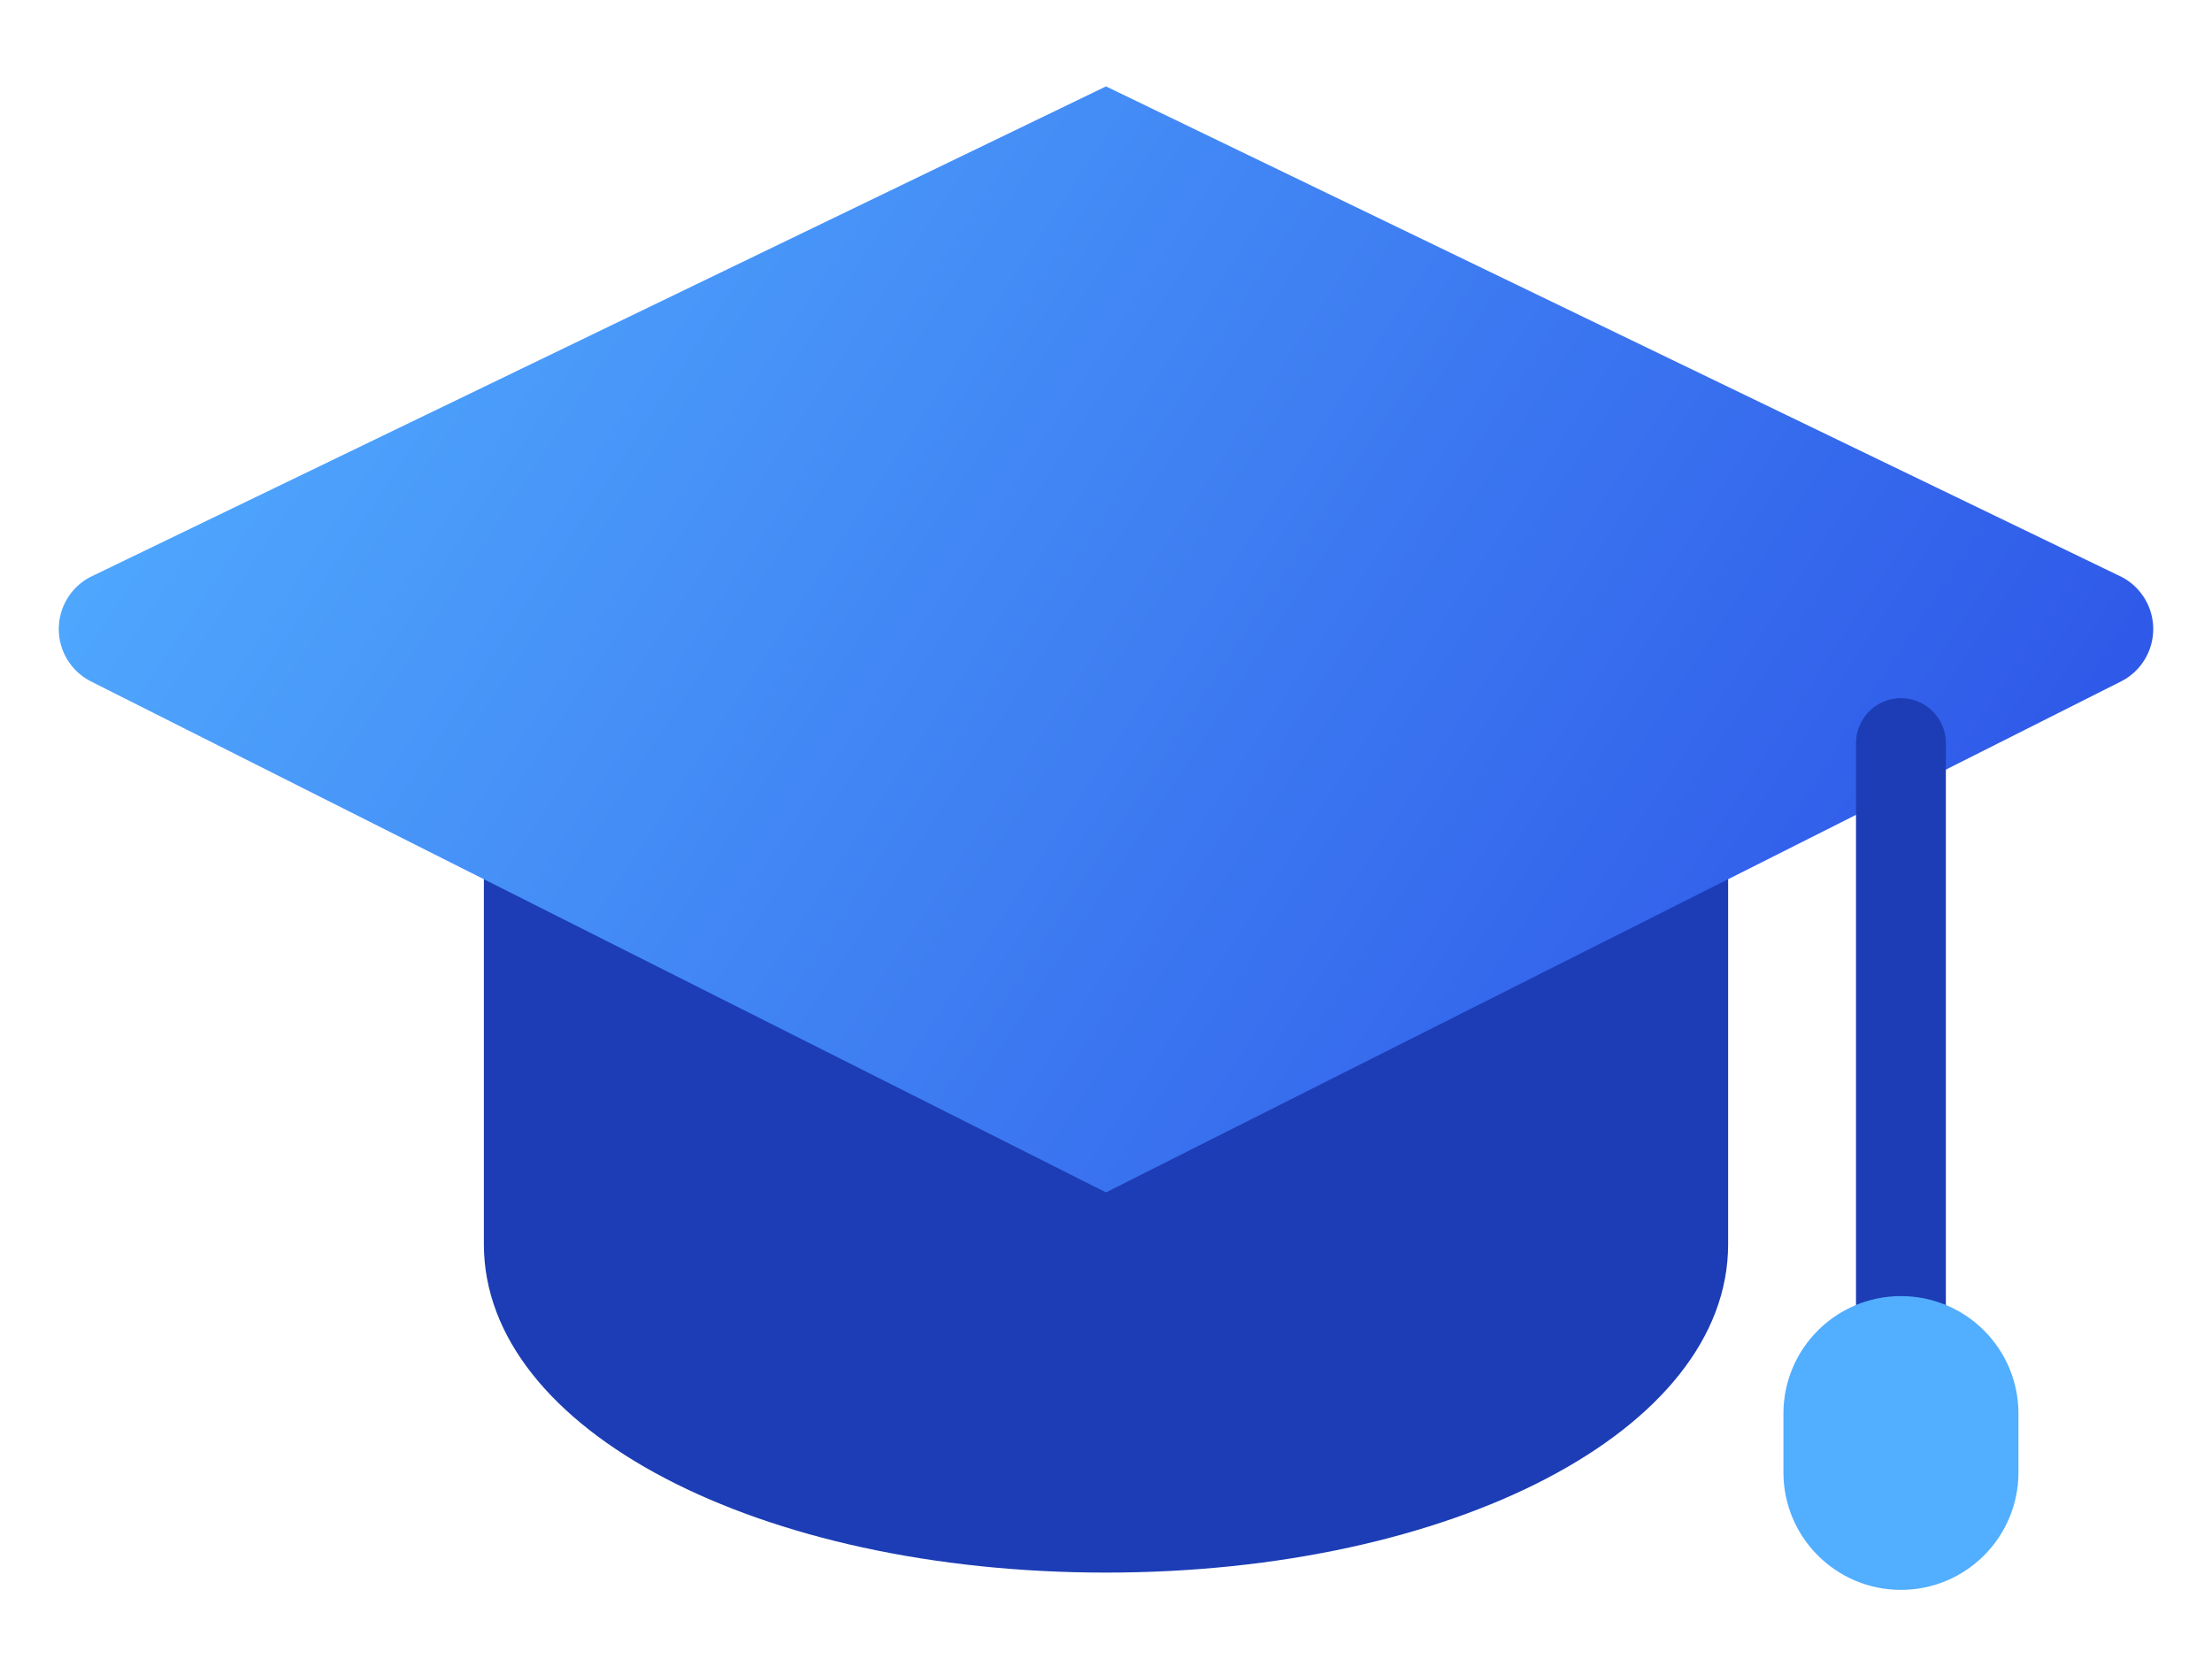
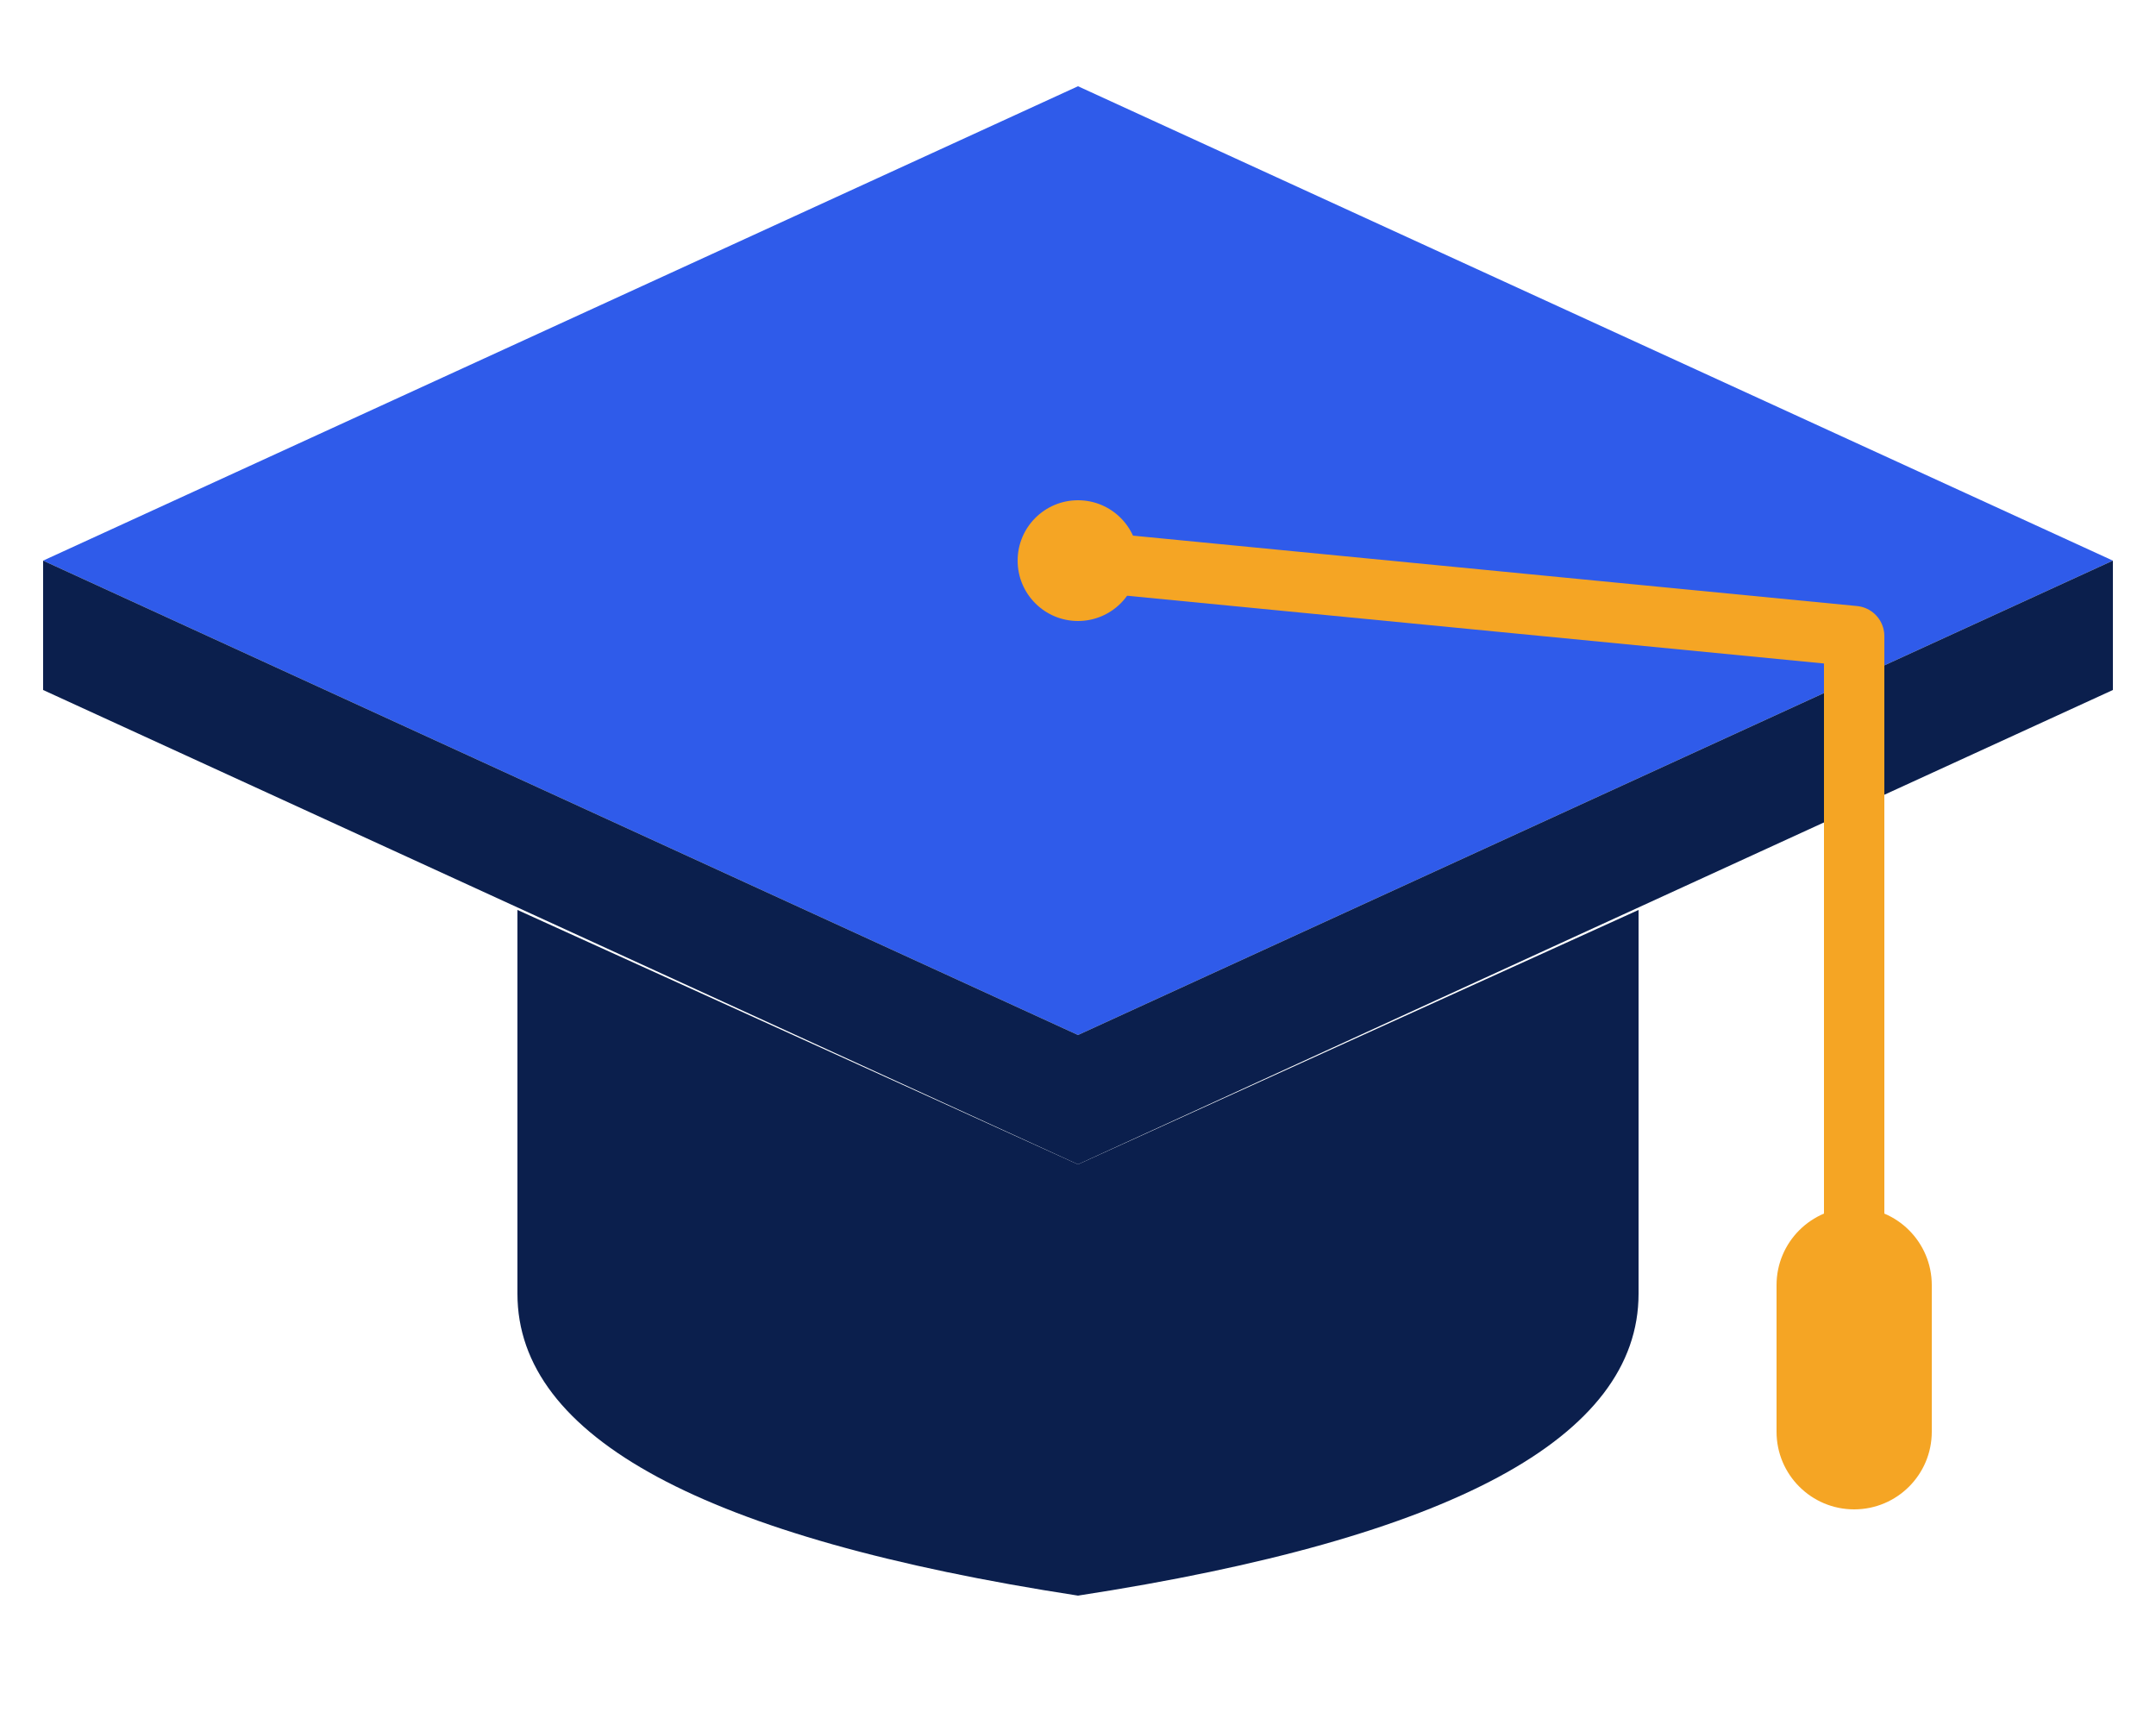
- <svg xmlns="http://www.w3.org/2000/svg" viewBox="0 6 64 48" width="64" height="48">
-   <defs>
-     <linearGradient id="b" x1="6" y1="8" x2="58" y2="42" gradientUnits="userSpaceOnUse">
-       <stop offset="0" stop-color="#52AEFF" />
-       <stop offset="1" stop-color="#2B50E6" />
-     </linearGradient>
-   </defs>
-   <path d="M14 31v11c0 5.4 8 9.5 18 9.5s18-4.1 18-9.5V31L32 39.5Z" fill="#1C3DB5" />
-   <path d="M32 8.5 2.6 22.7a1.7 1.7 0 0 0 0 3L32 40.5l29.4-14.8a1.7 1.7 0 0 0 0-3Z" fill="url(#b)" />
-   <path d="M55 27.5V45" stroke="#1C3DB5" stroke-width="2.6" stroke-linecap="round" fill="none" />
-   <rect x="51.6" y="43.5" width="6.8" height="8.5" rx="3.4" fill="#52AEFF" />
+ <svg xmlns="http://www.w3.org/2000/svg" viewBox="0 0 100 80" width="100" height="80">
+   <polygon points="50,4 98,26 50,48 2,26" fill="#2F5BEA" />
+   <polygon points="2,26 50,48 98,26 98,32 50,54 2,32" fill="#0B1F4D" />
+   <path d="M24 42.2V60Q24 70 50 74Q76 70 76 60V42.2L50 54Z" fill="#0B1F4D" />
+   <path d="M50 26L86 29.5V58" fill="none" stroke="#F5A524" stroke-width="2.8" stroke-linecap="round" stroke-linejoin="round" />
+   <rect x="82.4" y="56" width="7.2" height="14" rx="3.6" fill="#F5A524" />
+   <circle cx="50" cy="26" r="2.8" fill="#F5A524" />
</svg>
